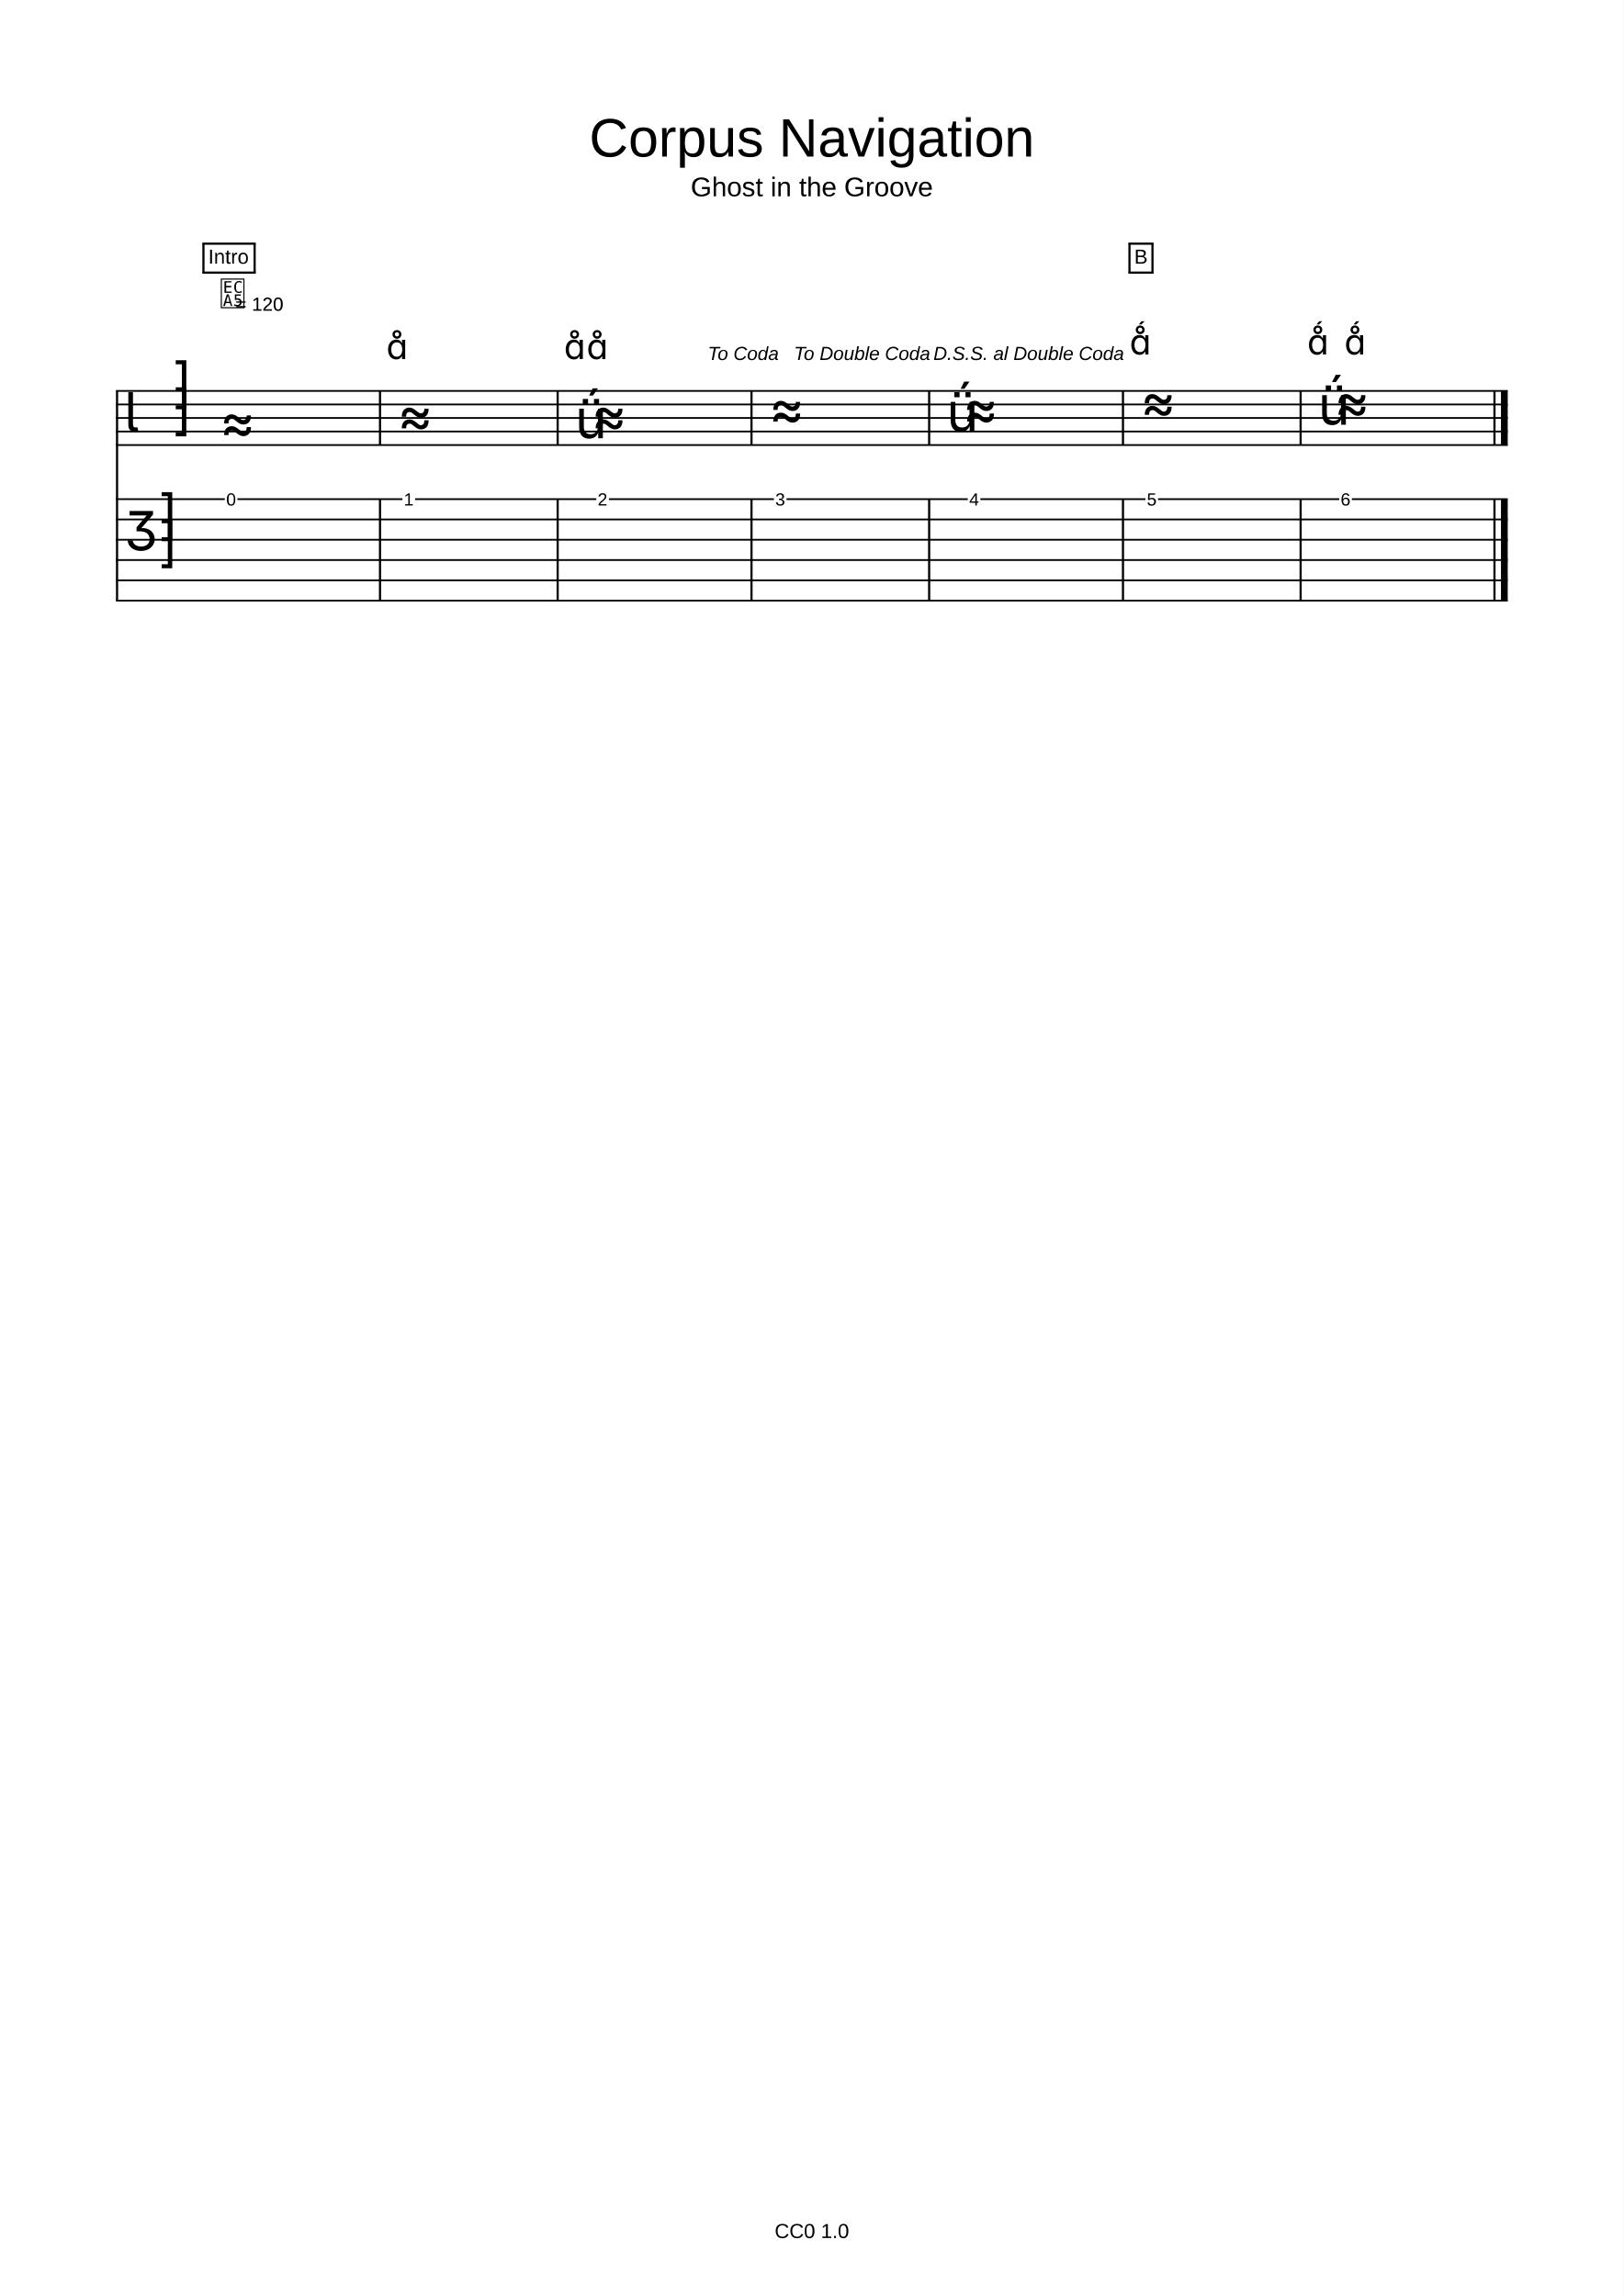
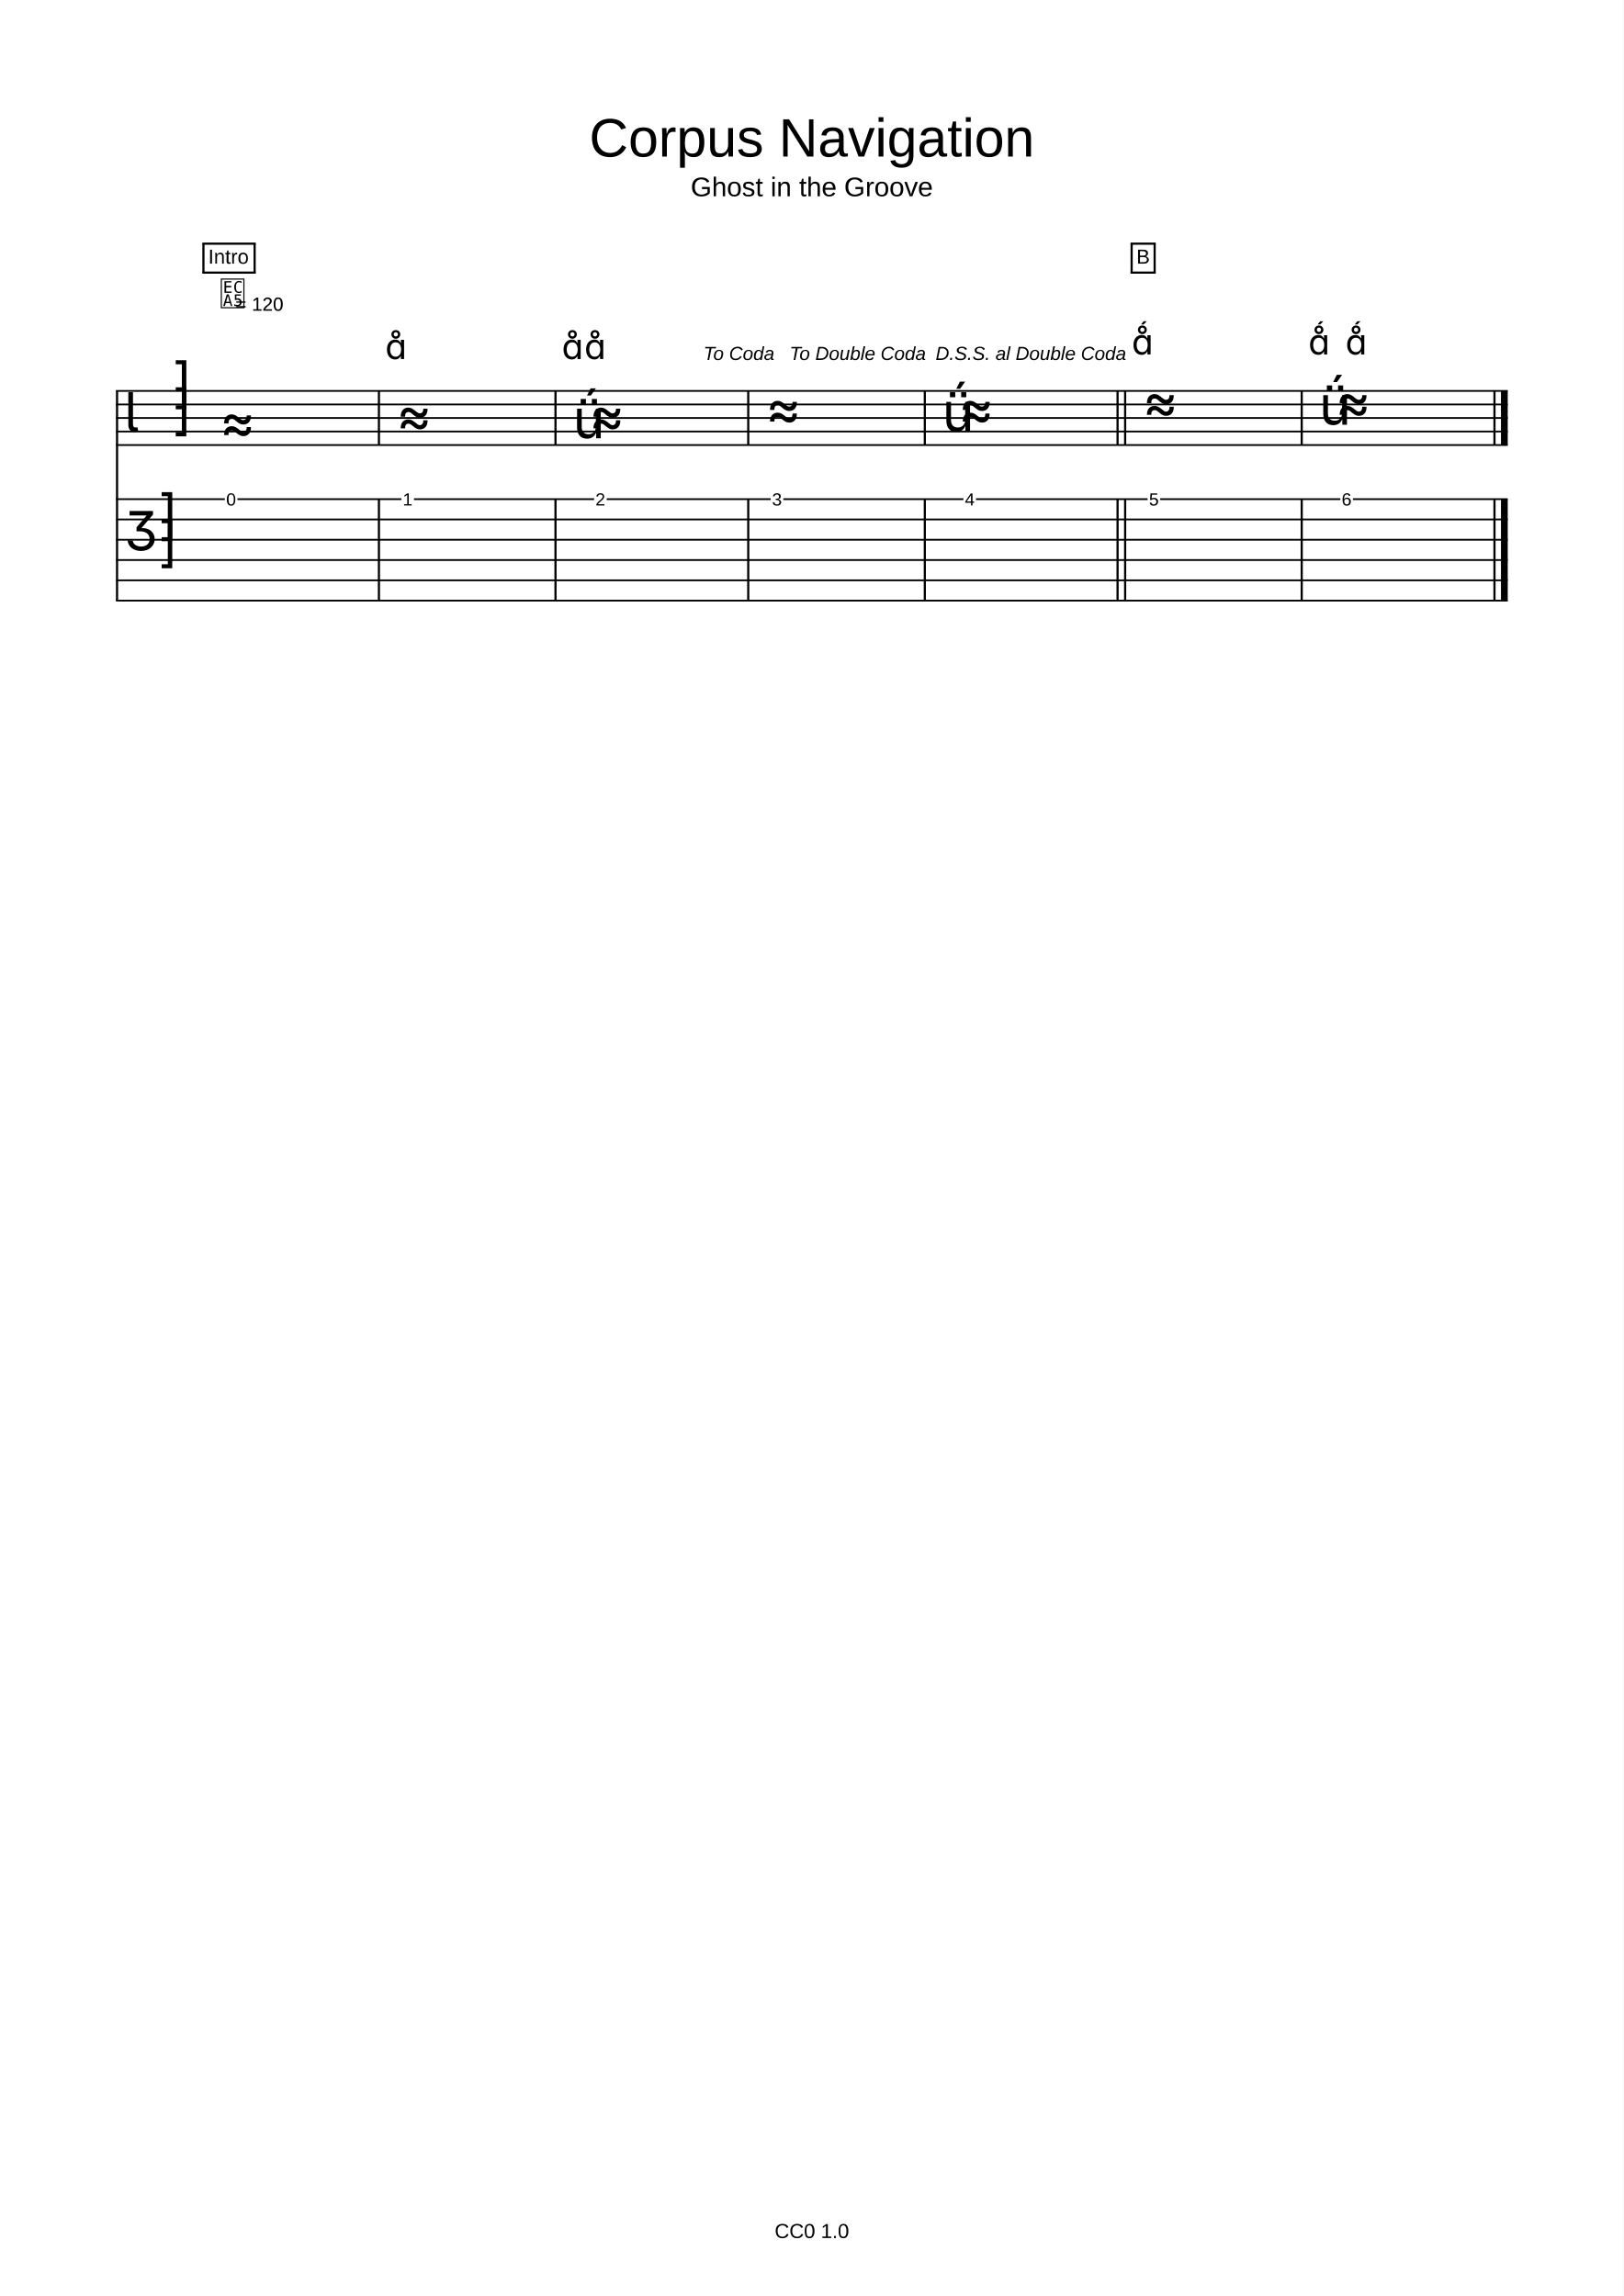
<svg xmlns="http://www.w3.org/2000/svg" width="1200" height="1697.143" viewBox="0 0 120 169.714">
  <style>@font-face{font-family:"Bravura";src:url("Bravura.otf")}text{font-family:"Bravura";font-size:4px}text.t{font-family:Arial,Helvetica,sans-serif}</style>
  <rect x="0" y="0" width="120" height="169.714" fill="white" />
  <g fill="black" stroke="black">
    <line class="staffLine" x1="8.571" y1="28.896" x2="111.429" y2="28.896" stroke-width="0.13" />
    <line class="staffLine" x1="8.571" y1="29.896" x2="111.429" y2="29.896" stroke-width="0.13" />
    <line class="staffLine" x1="8.571" y1="30.896" x2="111.429" y2="30.896" stroke-width="0.13" />
    <line class="staffLine" x1="8.571" y1="31.896" x2="111.429" y2="31.896" stroke-width="0.13" />
    <line class="staffLine" x1="8.571" y1="32.896" x2="111.429" y2="32.896" stroke-width="0.13" />
-     <line class="barline" x1="28.085" y1="28.896" x2="28.085" y2="32.896" stroke-width="0.16" />
-     <line class="barline" x1="41.214" y1="28.896" x2="41.214" y2="32.896" stroke-width="0.16" />
-     <line class="barline" x1="55.539" y1="28.896" x2="55.539" y2="32.896" stroke-width="0.16" />
-     <line class="barline" x1="68.669" y1="28.896" x2="68.669" y2="32.896" stroke-width="0.16" />
-     <line class="barline" x1="82.994" y1="28.896" x2="82.994" y2="32.896" stroke-width="0.16" />
-     <line class="barline" x1="96.123" y1="28.896" x2="96.123" y2="32.896" stroke-width="0.16" />
+     <line class="barline" x1="28.005" y1="28.896" x2="28.005" y2="32.896" stroke-width="0.16" />
+     <line class="barline" x1="41.054" y1="28.896" x2="41.054" y2="32.896" stroke-width="0.16" />
+     <line class="barline" x1="55.299" y1="28.896" x2="55.299" y2="32.896" stroke-width="0.16" />
+     <line class="barline" x1="68.349" y1="28.896" x2="68.349" y2="32.896" stroke-width="0.16" />
+     <line class="barline" x1="82.594" y1="28.896" x2="82.594" y2="32.896" stroke-width="0.16" />
+     <line class="barline" x1="83.154" y1="28.896" x2="83.154" y2="32.896" stroke-width="0.16" />
+     <line class="barline" x1="96.203" y1="28.896" x2="96.203" y2="32.896" stroke-width="0.16" />
    <line class="barline" x1="110.449" y1="28.896" x2="110.449" y2="32.896" stroke-width="0.16" />
    <line class="barline" x1="111.179" y1="28.896" x2="111.179" y2="32.896" stroke-width="0.5" />
    <line class="staffLine" x1="8.571" y1="36.896" x2="111.429" y2="36.896" stroke-width="0.13" />
    <line class="staffLine" x1="8.571" y1="38.396" x2="111.429" y2="38.396" stroke-width="0.13" />
    <line class="staffLine" x1="8.571" y1="39.896" x2="111.429" y2="39.896" stroke-width="0.13" />
    <line class="staffLine" x1="8.571" y1="41.396" x2="111.429" y2="41.396" stroke-width="0.13" />
    <line class="staffLine" x1="8.571" y1="42.896" x2="111.429" y2="42.896" stroke-width="0.13" />
    <line class="staffLine" x1="8.571" y1="44.396" x2="111.429" y2="44.396" stroke-width="0.13" />
-     <line class="barline" x1="28.085" y1="36.896" x2="28.085" y2="44.396" stroke-width="0.16" />
-     <line class="barline" x1="41.214" y1="36.896" x2="41.214" y2="44.396" stroke-width="0.16" />
-     <line class="barline" x1="55.539" y1="36.896" x2="55.539" y2="44.396" stroke-width="0.16" />
-     <line class="barline" x1="68.669" y1="36.896" x2="68.669" y2="44.396" stroke-width="0.16" />
-     <line class="barline" x1="82.994" y1="36.896" x2="82.994" y2="44.396" stroke-width="0.16" />
-     <line class="barline" x1="96.123" y1="36.896" x2="96.123" y2="44.396" stroke-width="0.16" />
+     <line class="barline" x1="28.005" y1="36.896" x2="28.005" y2="44.396" stroke-width="0.16" />
+     <line class="barline" x1="41.054" y1="36.896" x2="41.054" y2="44.396" stroke-width="0.16" />
+     <line class="barline" x1="55.299" y1="36.896" x2="55.299" y2="44.396" stroke-width="0.16" />
+     <line class="barline" x1="68.349" y1="36.896" x2="68.349" y2="44.396" stroke-width="0.16" />
+     <line class="barline" x1="82.594" y1="36.896" x2="82.594" y2="44.396" stroke-width="0.16" />
+     <line class="barline" x1="83.154" y1="36.896" x2="83.154" y2="44.396" stroke-width="0.16" />
+     <line class="barline" x1="96.203" y1="36.896" x2="96.203" y2="44.396" stroke-width="0.16" />
    <line class="barline" x1="110.449" y1="36.896" x2="110.449" y2="44.396" stroke-width="0.16" />
    <line class="barline" x1="111.179" y1="36.896" x2="111.179" y2="44.396" stroke-width="0.5" />
    <line class="section" x1="14.955" y1="18.011" x2="18.899" y2="18.011" stroke-width="0.16" />
    <line class="section" x1="14.955" y1="20.151" x2="18.899" y2="20.151" stroke-width="0.16" />
    <line class="section" x1="15.035" y1="18.011" x2="15.035" y2="20.151" stroke-width="0.16" />
    <line class="section" x1="18.819" y1="18.011" x2="18.819" y2="20.151" stroke-width="0.16" />
-     <line class="section" x1="83.394" y1="18.011" x2="85.254" y2="18.011" stroke-width="0.16" />
-     <line class="section" x1="83.394" y1="20.151" x2="85.254" y2="20.151" stroke-width="0.16" />
-     <line class="section" x1="83.474" y1="18.011" x2="83.474" y2="20.151" stroke-width="0.16" />
-     <line class="section" x1="85.174" y1="18.011" x2="85.174" y2="20.151" stroke-width="0.16" />
+     <line class="section" x1="83.554" y1="18.011" x2="85.414" y2="18.011" stroke-width="0.16" />
+     <line class="section" x1="83.554" y1="20.151" x2="85.414" y2="20.151" stroke-width="0.16" />
+     <line class="section" x1="83.634" y1="18.011" x2="83.634" y2="20.151" stroke-width="0.16" />
+     <line class="section" x1="85.334" y1="18.011" x2="85.334" y2="20.151" stroke-width="0.16" />
    <line class="barline" x1="8.651" y1="28.896" x2="8.651" y2="44.396" stroke-width="0.16" />
    <text class="clef" x="9.171" y="31.896" stroke="none"></text>
    <text class="timeSignature" x="12.755" y="29.896" stroke="none"></text>
    <text class="timeSignature" x="12.755" y="31.896" stroke="none"></text>
    <text class="notehead" x="16.235" y="32.896" stroke="none"></text>
-     <text class="notehead" x="29.365" y="32.396" stroke="none"></text>
-     <text class="notehead" x="43.69" y="32.396" stroke="none"></text>
-     <text class="accidental" x="42.494" y="32.396" stroke="none"></text>
-     <text class="notehead" x="56.819" y="31.896" stroke="none"></text>
-     <text class="notehead" x="71.145" y="31.896" stroke="none"></text>
-     <text class="accidental" x="69.949" y="31.896" stroke="none"></text>
-     <text class="notehead" x="84.274" y="31.396" stroke="none"></text>
-     <text class="notehead" x="98.599" y="31.396" stroke="none"></text>
-     <text class="accidental" x="97.403" y="31.396" stroke="none"></text>
+     <text class="notehead" x="29.285" y="32.396" stroke="none"></text>
+     <text class="notehead" x="43.53" y="32.396" stroke="none"></text>
+     <text class="accidental" x="42.334" y="32.396" stroke="none"></text>
+     <text class="notehead" x="56.579" y="31.896" stroke="none"></text>
+     <text class="notehead" x="70.825" y="31.896" stroke="none"></text>
+     <text class="accidental" x="69.629" y="31.896" stroke="none"></text>
+     <text class="notehead" x="84.434" y="31.396" stroke="none"></text>
+     <text class="notehead" x="98.679" y="31.396" stroke="none"></text>
+     <text class="accidental" x="97.483" y="31.396" stroke="none"></text>
    <text class="clef" x="9.183" y="40.678" stroke="none"></text>
    <text class="timeSignature" x="11.715" y="39.646" stroke="none"></text>
    <text class="timeSignature" x="11.715" y="41.646" stroke="none"></text>
-     <text class="navigation" x="28.554" y="26.54" style="font-size:2.6px" stroke="none"></text>
-     <text class="navigation" x="41.684" y="26.54" style="font-size:2.6px" stroke="none"></text>
-     <text class="navigation" x="43.353" y="26.54" style="font-size:2.6px" stroke="none"></text>
-     <text class="navigation" x="83.484" y="26.199" style="font-size:2.6px" stroke="none"></text>
-     <text class="navigation" x="96.614" y="26.199" style="font-size:2.6px" stroke="none"></text>
-     <text class="navigation" x="99.357" y="26.199" style="font-size:2.6px" stroke="none"></text>
+     <text class="navigation" x="28.474" y="26.54" style="font-size:2.6px" stroke="none"></text>
+     <text class="navigation" x="41.524" y="26.54" style="font-size:2.6px" stroke="none"></text>
+     <text class="navigation" x="43.193" y="26.54" style="font-size:2.6px" stroke="none"></text>
+     <text class="navigation" x="83.644" y="26.199" style="font-size:2.6px" stroke="none"></text>
+     <text class="navigation" x="96.694" y="26.199" style="font-size:2.6px" stroke="none"></text>
+     <text class="navigation" x="99.437" y="26.199" style="font-size:2.6px" stroke="none"></text>
    <text class="tempo" x="16.235" y="22.62" style="font-size:2.6px" stroke="none"></text>
    <text class="t credit" x="60" y="11.571" style="font-size:4px" text-anchor="middle" stroke="none">Corpus Navigation</text>
    <text class="t credit" x="60" y="14.511" style="font-size:2px" text-anchor="middle" stroke="none">Ghost in the Groove</text>
    <rect class="knockout" x="16.614" y="36.324" width="0.931" height="1.144" fill="white" stroke="none" />
    <text class="t fretNumber" x="17.079" y="37.364" style="font-size:1.3px" text-anchor="middle" stroke="none">0</text>
-     <rect class="knockout" x="29.743" y="36.324" width="0.931" height="1.144" fill="white" stroke="none" />
-     <text class="t fretNumber" x="30.209" y="37.364" style="font-size:1.3px" text-anchor="middle" stroke="none">1</text>
-     <rect class="knockout" x="44.069" y="36.324" width="0.931" height="1.144" fill="white" stroke="none" />
-     <text class="t fretNumber" x="44.534" y="37.364" style="font-size:1.3px" text-anchor="middle" stroke="none">2</text>
-     <rect class="knockout" x="57.198" y="36.324" width="0.931" height="1.144" fill="white" stroke="none" />
-     <text class="t fretNumber" x="57.663" y="37.364" style="font-size:1.3px" text-anchor="middle" stroke="none">3</text>
-     <rect class="knockout" x="71.523" y="36.324" width="0.931" height="1.144" fill="white" stroke="none" />
-     <text class="t fretNumber" x="71.989" y="37.364" style="font-size:1.3px" text-anchor="middle" stroke="none">4</text>
-     <rect class="knockout" x="84.653" y="36.324" width="0.931" height="1.144" fill="white" stroke="none" />
-     <text class="t fretNumber" x="85.118" y="37.364" style="font-size:1.3px" text-anchor="middle" stroke="none">5</text>
-     <rect class="knockout" x="98.978" y="36.324" width="0.931" height="1.144" fill="white" stroke="none" />
-     <text class="t fretNumber" x="99.443" y="37.364" style="font-size:1.3px" text-anchor="middle" stroke="none">6</text>
-     <text class="t navigation" x="57.552" y="26.61" style="font-size:1.4px;font-style:italic" text-anchor="end" stroke="none">To Coda</text>
-     <text class="t navigation" x="68.749" y="26.61" style="font-size:1.4px;font-style:italic" text-anchor="end" stroke="none">To Double Coda</text>
-     <text class="t navigation" x="83.074" y="26.61" style="font-size:1.4px;font-style:italic" text-anchor="end" stroke="none">D.S.S. al Double Coda</text>
+     <rect class="knockout" x="29.663" y="36.324" width="0.931" height="1.144" fill="white" stroke="none" />
+     <text class="t fretNumber" x="30.129" y="37.364" style="font-size:1.3px" text-anchor="middle" stroke="none">1</text>
+     <rect class="knockout" x="43.909" y="36.324" width="0.931" height="1.144" fill="white" stroke="none" />
+     <text class="t fretNumber" x="44.374" y="37.364" style="font-size:1.3px" text-anchor="middle" stroke="none">2</text>
+     <rect class="knockout" x="56.958" y="36.324" width="0.931" height="1.144" fill="white" stroke="none" />
+     <text class="t fretNumber" x="57.423" y="37.364" style="font-size:1.3px" text-anchor="middle" stroke="none">3</text>
+     <rect class="knockout" x="71.203" y="36.324" width="0.931" height="1.144" fill="white" stroke="none" />
+     <text class="t fretNumber" x="71.669" y="37.364" style="font-size:1.3px" text-anchor="middle" stroke="none">4</text>
+     <rect class="knockout" x="84.813" y="36.324" width="0.931" height="1.144" fill="white" stroke="none" />
+     <text class="t fretNumber" x="85.278" y="37.364" style="font-size:1.3px" text-anchor="middle" stroke="none">5</text>
+     <rect class="knockout" x="99.058" y="36.324" width="0.931" height="1.144" fill="white" stroke="none" />
+     <text class="t fretNumber" x="99.523" y="37.364" style="font-size:1.3px" text-anchor="middle" stroke="none">6</text>
+     <text class="t navigation" x="57.232" y="26.61" style="font-size:1.4px;font-style:italic" text-anchor="end" stroke="none">To Coda</text>
+     <text class="t navigation" x="68.429" y="26.61" style="font-size:1.4px;font-style:italic" text-anchor="end" stroke="none">To Double Coda</text>
+     <text class="t navigation" x="83.234" y="26.61" style="font-size:1.4px;font-style:italic" text-anchor="end" stroke="none">D.S.S. al Double Coda</text>
    <text class="t tempo" x="17.399" y="22.97" style="font-size:1.4px" text-anchor="start" stroke="none">= 120</text>
    <text class="t section" x="15.385" y="19.486" style="font-size:1.5px" text-anchor="start" stroke="none">Intro</text>
-     <text class="t section" x="83.824" y="19.486" style="font-size:1.5px" text-anchor="start" stroke="none">B</text>
+     <text class="t section" x="83.984" y="19.486" style="font-size:1.5px" text-anchor="start" stroke="none">B</text>
    <text class="t credit" x="60" y="165.429" style="font-size:1.5px" text-anchor="middle" stroke="none">CC0 1.0</text>
  </g>
</svg>
